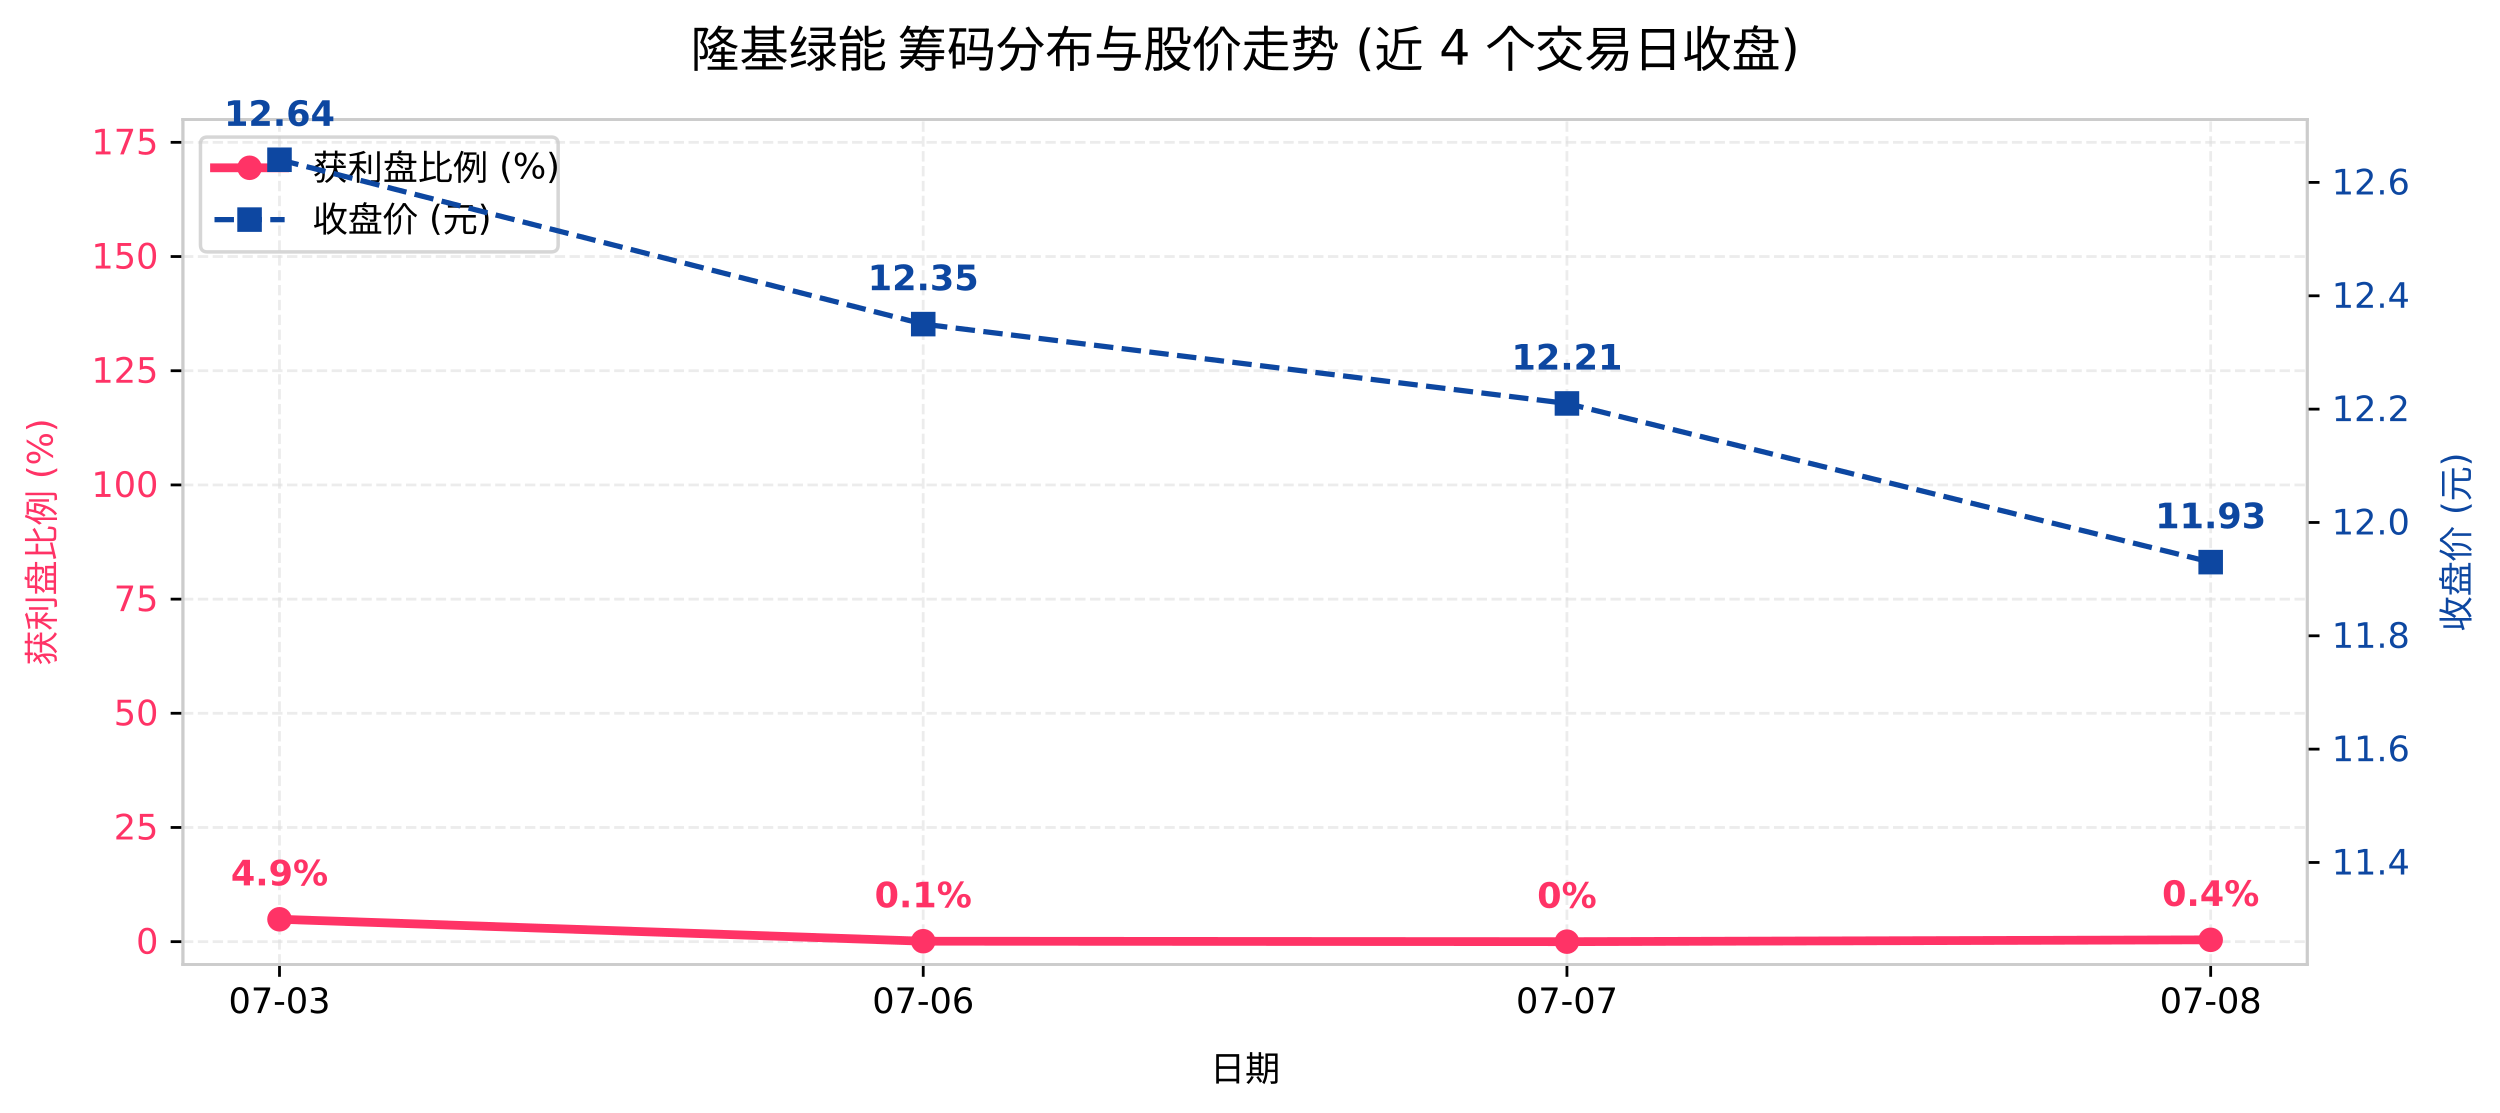
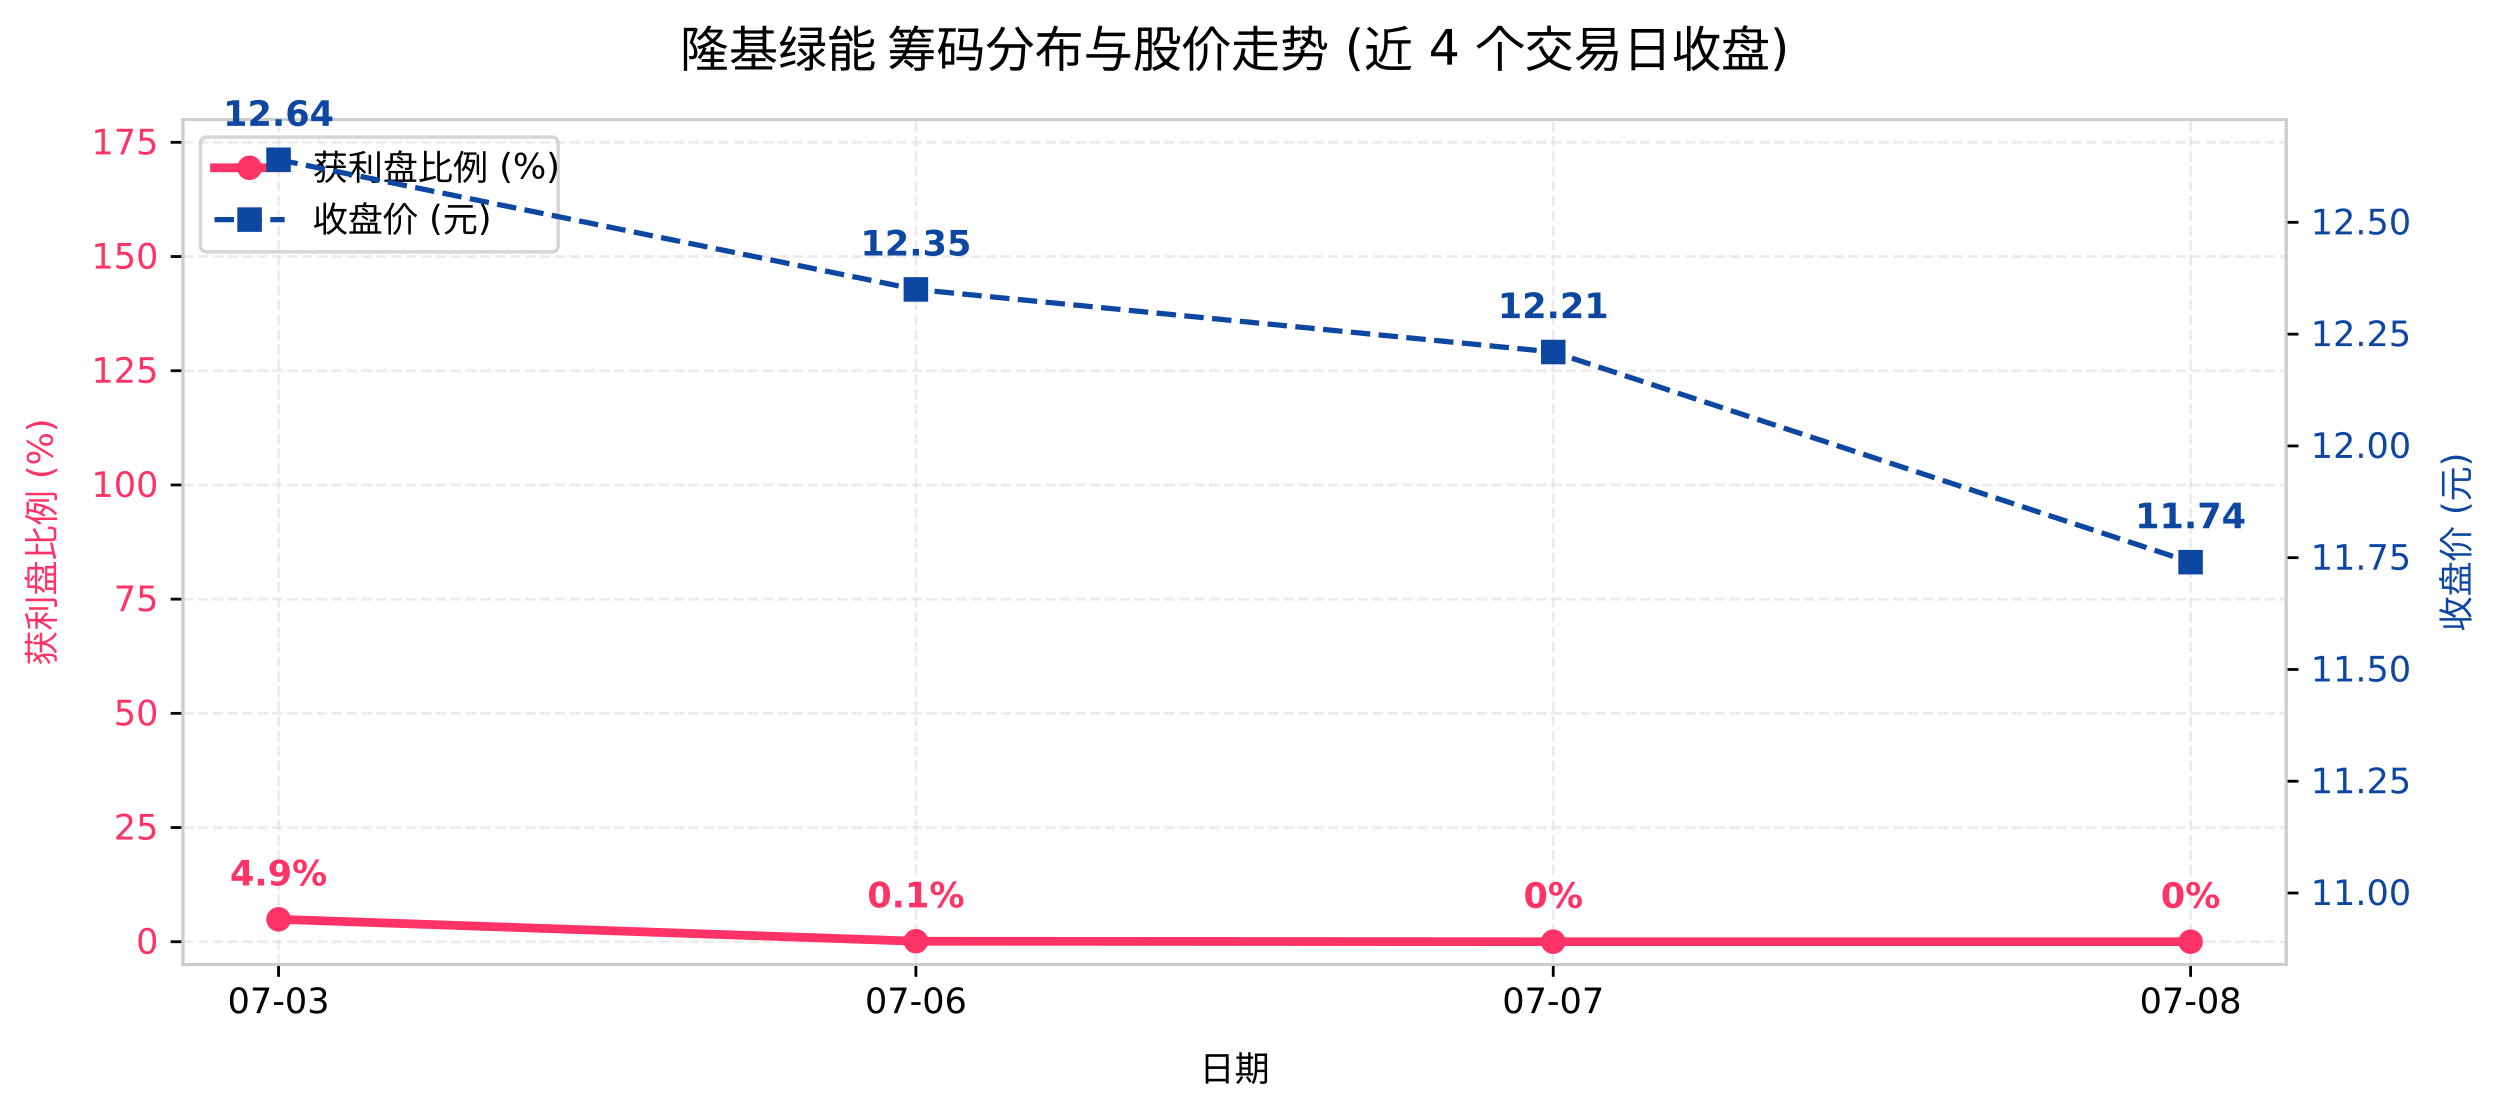
- <svg xmlns="http://www.w3.org/2000/svg" xmlns:xlink="http://www.w3.org/1999/xlink" width="712.848pt" height="317.148pt" viewBox="0 0 712.848 317.148" version="1.1">
+ <svg xmlns="http://www.w3.org/2000/svg" xmlns:xlink="http://www.w3.org/1999/xlink" width="712.815pt" height="317.148pt" viewBox="0 0 712.815 317.148" version="1.1">
  <defs>
    <style type="text/css">*{stroke-linejoin: round; stroke-linecap: butt}</style>
  </defs>
  <g id="figure_1">
    <g id="patch_1">
-       <path d="M 0 317.148  L 712.848 317.148  L 712.848 0  L 0 0  L 0 317.148  z " style="fill: none" />
+       <path d="M 0 317.148  L 712.815 317.148  L 712.815 0  L 0 0  L 0 317.148  z " style="fill: none" />
    </g>
    <g id="axes_1">
      <g id="patch_2">
-         <path d="M 52.163 275.017  L 657.883 275.017  L 657.883 34.08  L 52.163 34.08  L 52.163 275.017  z " style="fill: none" />
+         <path d="M 52.163 275.017  L 651.852 275.017  L 651.852 34.08  L 52.163 34.08  L 52.163 275.017  z " style="fill: none" />
      </g>
      <g id="matplotlib.axis_1">
        <g id="xtick_1">
          <g id="line2d_1">
-             <path d="M 79.695 275.017  L 79.695 34.08  " clip-path="url(#p264b00949a)" style="fill: none; stroke-dasharray: 2.96,1.28; stroke-dashoffset: 0; stroke: #e0e0e0; stroke-opacity: 0.6; stroke-width: 0.8" />
+             <path d="M 79.421 275.017  L 79.421 34.08  " clip-path="url(#pafecf6a39c)" style="fill: none; stroke-dasharray: 2.96,1.28; stroke-dashoffset: 0; stroke: #e0e0e0; stroke-opacity: 0.6; stroke-width: 0.8" />
          </g>
          <g id="line2d_2">
            <defs>
-               <path id="m10f43f8db2" d="M 0 0  L 0 3.5  " style="stroke: #000000; stroke-width: 0.8" />
+               <path id="m0f08e068e1" d="M 0 0  L 0 3.5  " style="stroke: #000000; stroke-width: 0.8" />
            </defs>
            <g>
-               <use xlink:href="#m10f43f8db2" x="79.695" y="275.017" style="stroke: #000000; stroke-width: 0.8" />
+               <use xlink:href="#m0f08e068e1" x="79.421" y="275.017" style="stroke: #000000; stroke-width: 0.8" />
            </g>
          </g>
          <g id="text_1">
-             <text style="font: 10px 'WenQuanYi Zen Hei', 'DejaVu Sans', 'Arial', sans-serif; text-anchor: middle" x="79.695" y="288.873" transform="rotate(-0 79.69523 288.8728)">07-03</text>
+             <text style="font: 10px 'WenQuanYi Zen Hei', 'DejaVu Sans', 'Arial', sans-serif; text-anchor: middle" x="79.421" y="288.873" transform="rotate(-0 79.42114 288.8728)">07-03</text>
          </g>
        </g>
        <g id="xtick_2">
          <g id="line2d_3">
-             <path d="M 263.247 275.017  L 263.247 34.08  " clip-path="url(#p264b00949a)" style="fill: none; stroke-dasharray: 2.96,1.28; stroke-dashoffset: 0; stroke: #e0e0e0; stroke-opacity: 0.6; stroke-width: 0.8" />
+             <path d="M 261.145 275.017  L 261.145 34.08  " clip-path="url(#pafecf6a39c)" style="fill: none; stroke-dasharray: 2.96,1.28; stroke-dashoffset: 0; stroke: #e0e0e0; stroke-opacity: 0.6; stroke-width: 0.8" />
          </g>
          <g id="line2d_4">
            <g>
-               <use xlink:href="#m10f43f8db2" x="263.247" y="275.017" style="stroke: #000000; stroke-width: 0.8" />
+               <use xlink:href="#m0f08e068e1" x="261.145" y="275.017" style="stroke: #000000; stroke-width: 0.8" />
            </g>
          </g>
          <g id="text_2">
-             <text style="font: 10px 'WenQuanYi Zen Hei', 'DejaVu Sans', 'Arial', sans-serif; text-anchor: middle" x="263.247" y="288.873" transform="rotate(-0 263.2467 288.8728)">07-06</text>
+             <text style="font: 10px 'WenQuanYi Zen Hei', 'DejaVu Sans', 'Arial', sans-serif; text-anchor: middle" x="261.145" y="288.873" transform="rotate(-0 261.1454 288.8728)">07-06</text>
          </g>
        </g>
        <g id="xtick_3">
          <g id="line2d_5">
-             <path d="M 446.798 275.017  L 446.798 34.08  " clip-path="url(#p264b00949a)" style="fill: none; stroke-dasharray: 2.96,1.28; stroke-dashoffset: 0; stroke: #e0e0e0; stroke-opacity: 0.6; stroke-width: 0.8" />
+             <path d="M 442.87 275.017  L 442.87 34.08  " clip-path="url(#pafecf6a39c)" style="fill: none; stroke-dasharray: 2.96,1.28; stroke-dashoffset: 0; stroke: #e0e0e0; stroke-opacity: 0.6; stroke-width: 0.8" />
          </g>
          <g id="line2d_6">
            <g>
-               <use xlink:href="#m10f43f8db2" x="446.798" y="275.017" style="stroke: #000000; stroke-width: 0.8" />
+               <use xlink:href="#m0f08e068e1" x="442.87" y="275.017" style="stroke: #000000; stroke-width: 0.8" />
            </g>
          </g>
          <g id="text_3">
-             <text style="font: 10px 'WenQuanYi Zen Hei', 'DejaVu Sans', 'Arial', sans-serif; text-anchor: middle" x="446.798" y="288.873" transform="rotate(-0 446.7983 288.8728)">07-07</text>
+             <text style="font: 10px 'WenQuanYi Zen Hei', 'DejaVu Sans', 'Arial', sans-serif; text-anchor: middle" x="442.87" y="288.873" transform="rotate(-0 442.8696 288.8728)">07-07</text>
          </g>
        </g>
        <g id="xtick_4">
          <g id="line2d_7">
-             <path d="M 630.35 275.017  L 630.35 34.08  " clip-path="url(#p264b00949a)" style="fill: none; stroke-dasharray: 2.96,1.28; stroke-dashoffset: 0; stroke: #e0e0e0; stroke-opacity: 0.6; stroke-width: 0.8" />
+             <path d="M 624.594 275.017  L 624.594 34.08  " clip-path="url(#pafecf6a39c)" style="fill: none; stroke-dasharray: 2.96,1.28; stroke-dashoffset: 0; stroke: #e0e0e0; stroke-opacity: 0.6; stroke-width: 0.8" />
          </g>
          <g id="line2d_8">
            <g>
-               <use xlink:href="#m10f43f8db2" x="630.35" y="275.017" style="stroke: #000000; stroke-width: 0.8" />
+               <use xlink:href="#m0f08e068e1" x="624.594" y="275.017" style="stroke: #000000; stroke-width: 0.8" />
            </g>
          </g>
          <g id="text_4">
-             <text style="font: 10px 'WenQuanYi Zen Hei', 'DejaVu Sans', 'Arial', sans-serif; text-anchor: middle" x="630.35" y="288.873" transform="rotate(-0 630.3498 288.8728)">07-08</text>
+             <text style="font: 10px 'WenQuanYi Zen Hei', 'DejaVu Sans', 'Arial', sans-serif; text-anchor: middle" x="624.594" y="288.873" transform="rotate(-0 624.5939 288.8728)">07-08</text>
          </g>
        </g>
        <g id="text_5">
-           <text style="font: 10px 'WenQuanYi Zen Hei', 'DejaVu Sans', 'Arial', sans-serif; text-anchor: middle" x="355.022" y="308.287" transform="rotate(-0 355.0225 308.2869)">日期</text>
+           <text style="font: 10px 'WenQuanYi Zen Hei', 'DejaVu Sans', 'Arial', sans-serif; text-anchor: middle" x="352.007" y="308.287" transform="rotate(-0 352.0075 308.2869)">日期</text>
        </g>
      </g>
      <g id="matplotlib.axis_2">
        <g id="ytick_1">
          <g id="line2d_9">
-             <path d="M 52.163 268.505  L 657.883 268.505  " clip-path="url(#p264b00949a)" style="fill: none; stroke-dasharray: 2.96,1.28; stroke-dashoffset: 0; stroke: #e0e0e0; stroke-opacity: 0.6; stroke-width: 0.8" />
+             <path d="M 52.163 268.505  L 651.852 268.505  " clip-path="url(#pafecf6a39c)" style="fill: none; stroke-dasharray: 2.96,1.28; stroke-dashoffset: 0; stroke: #e0e0e0; stroke-opacity: 0.6; stroke-width: 0.8" />
          </g>
          <g id="line2d_10">
            <defs>
-               <path id="mbeac94506a" d="M 0 0  L -3.5 0  " style="stroke: #000000; stroke-width: 0.8" />
+               <path id="m5d8b178d28" d="M 0 0  L -3.5 0  " style="stroke: #000000; stroke-width: 0.8" />
            </defs>
            <g>
-               <use xlink:href="#mbeac94506a" x="52.163" y="268.505" style="stroke: #000000; stroke-width: 0.8" />
+               <use xlink:href="#m5d8b178d28" x="52.163" y="268.505" style="stroke: #000000; stroke-width: 0.8" />
            </g>
          </g>
          <g id="text_6">
            <text style="fill: #ff3366; font: 10px 'WenQuanYi Zen Hei', 'DejaVu Sans', 'Arial', sans-serif; text-anchor: end" x="45.163" y="271.933" transform="rotate(-0 45.1625 271.9329)">0</text>
          </g>
        </g>
        <g id="ytick_2">
          <g id="line2d_11">
-             <path d="M 52.163 235.946  L 657.883 235.946  " clip-path="url(#p264b00949a)" style="fill: none; stroke-dasharray: 2.96,1.28; stroke-dashoffset: 0; stroke: #e0e0e0; stroke-opacity: 0.6; stroke-width: 0.8" />
+             <path d="M 52.163 235.946  L 651.852 235.946  " clip-path="url(#pafecf6a39c)" style="fill: none; stroke-dasharray: 2.96,1.28; stroke-dashoffset: 0; stroke: #e0e0e0; stroke-opacity: 0.6; stroke-width: 0.8" />
          </g>
          <g id="line2d_12">
            <g>
-               <use xlink:href="#mbeac94506a" x="52.163" y="235.946" style="stroke: #000000; stroke-width: 0.8" />
+               <use xlink:href="#m5d8b178d28" x="52.163" y="235.946" style="stroke: #000000; stroke-width: 0.8" />
            </g>
          </g>
          <g id="text_7">
            <text style="fill: #ff3366; font: 10px 'WenQuanYi Zen Hei', 'DejaVu Sans', 'Arial', sans-serif; text-anchor: end" x="45.163" y="239.374" transform="rotate(-0 45.1625 239.3739)">25</text>
          </g>
        </g>
        <g id="ytick_3">
          <g id="line2d_13">
-             <path d="M 52.163 203.387  L 657.883 203.387  " clip-path="url(#p264b00949a)" style="fill: none; stroke-dasharray: 2.96,1.28; stroke-dashoffset: 0; stroke: #e0e0e0; stroke-opacity: 0.6; stroke-width: 0.8" />
+             <path d="M 52.163 203.387  L 651.852 203.387  " clip-path="url(#pafecf6a39c)" style="fill: none; stroke-dasharray: 2.96,1.28; stroke-dashoffset: 0; stroke: #e0e0e0; stroke-opacity: 0.6; stroke-width: 0.8" />
          </g>
          <g id="line2d_14">
            <g>
-               <use xlink:href="#mbeac94506a" x="52.163" y="203.387" style="stroke: #000000; stroke-width: 0.8" />
+               <use xlink:href="#m5d8b178d28" x="52.163" y="203.387" style="stroke: #000000; stroke-width: 0.8" />
            </g>
          </g>
          <g id="text_8">
            <text style="fill: #ff3366; font: 10px 'WenQuanYi Zen Hei', 'DejaVu Sans', 'Arial', sans-serif; text-anchor: end" x="45.163" y="206.815" transform="rotate(-0 45.1625 206.815)">50</text>
          </g>
        </g>
        <g id="ytick_4">
          <g id="line2d_15">
-             <path d="M 52.163 170.828  L 657.883 170.828  " clip-path="url(#p264b00949a)" style="fill: none; stroke-dasharray: 2.96,1.28; stroke-dashoffset: 0; stroke: #e0e0e0; stroke-opacity: 0.6; stroke-width: 0.8" />
+             <path d="M 52.163 170.828  L 651.852 170.828  " clip-path="url(#pafecf6a39c)" style="fill: none; stroke-dasharray: 2.96,1.28; stroke-dashoffset: 0; stroke: #e0e0e0; stroke-opacity: 0.6; stroke-width: 0.8" />
          </g>
          <g id="line2d_16">
            <g>
-               <use xlink:href="#mbeac94506a" x="52.163" y="170.828" style="stroke: #000000; stroke-width: 0.8" />
+               <use xlink:href="#m5d8b178d28" x="52.163" y="170.828" style="stroke: #000000; stroke-width: 0.8" />
            </g>
          </g>
          <g id="text_9">
            <text style="fill: #ff3366; font: 10px 'WenQuanYi Zen Hei', 'DejaVu Sans', 'Arial', sans-serif; text-anchor: end" x="45.163" y="174.256" transform="rotate(-0 45.1625 174.256)">75</text>
          </g>
        </g>
        <g id="ytick_5">
          <g id="line2d_17">
-             <path d="M 52.163 138.269  L 657.883 138.269  " clip-path="url(#p264b00949a)" style="fill: none; stroke-dasharray: 2.96,1.28; stroke-dashoffset: 0; stroke: #e0e0e0; stroke-opacity: 0.6; stroke-width: 0.8" />
+             <path d="M 52.163 138.269  L 651.852 138.269  " clip-path="url(#pafecf6a39c)" style="fill: none; stroke-dasharray: 2.96,1.28; stroke-dashoffset: 0; stroke: #e0e0e0; stroke-opacity: 0.6; stroke-width: 0.8" />
          </g>
          <g id="line2d_18">
            <g>
-               <use xlink:href="#mbeac94506a" x="52.163" y="138.269" style="stroke: #000000; stroke-width: 0.8" />
+               <use xlink:href="#m5d8b178d28" x="52.163" y="138.269" style="stroke: #000000; stroke-width: 0.8" />
            </g>
          </g>
          <g id="text_10">
            <text style="fill: #ff3366; font: 10px 'WenQuanYi Zen Hei', 'DejaVu Sans', 'Arial', sans-serif; text-anchor: end" x="45.163" y="141.697" transform="rotate(-0 45.1625 141.6971)">100</text>
          </g>
        </g>
        <g id="ytick_6">
          <g id="line2d_19">
-             <path d="M 52.163 105.71  L 657.883 105.71  " clip-path="url(#p264b00949a)" style="fill: none; stroke-dasharray: 2.96,1.28; stroke-dashoffset: 0; stroke: #e0e0e0; stroke-opacity: 0.6; stroke-width: 0.8" />
+             <path d="M 52.163 105.71  L 651.852 105.71  " clip-path="url(#pafecf6a39c)" style="fill: none; stroke-dasharray: 2.96,1.28; stroke-dashoffset: 0; stroke: #e0e0e0; stroke-opacity: 0.6; stroke-width: 0.8" />
          </g>
          <g id="line2d_20">
            <g>
-               <use xlink:href="#mbeac94506a" x="52.163" y="105.71" style="stroke: #000000; stroke-width: 0.8" />
+               <use xlink:href="#m5d8b178d28" x="52.163" y="105.71" style="stroke: #000000; stroke-width: 0.8" />
            </g>
          </g>
          <g id="text_11">
            <text style="fill: #ff3366; font: 10px 'WenQuanYi Zen Hei', 'DejaVu Sans', 'Arial', sans-serif; text-anchor: end" x="45.163" y="109.138" transform="rotate(-0 45.1625 109.1381)">125</text>
          </g>
        </g>
        <g id="ytick_7">
          <g id="line2d_21">
-             <path d="M 52.163 73.151  L 657.883 73.151  " clip-path="url(#p264b00949a)" style="fill: none; stroke-dasharray: 2.96,1.28; stroke-dashoffset: 0; stroke: #e0e0e0; stroke-opacity: 0.6; stroke-width: 0.8" />
+             <path d="M 52.163 73.151  L 651.852 73.151  " clip-path="url(#pafecf6a39c)" style="fill: none; stroke-dasharray: 2.96,1.28; stroke-dashoffset: 0; stroke: #e0e0e0; stroke-opacity: 0.6; stroke-width: 0.8" />
          </g>
          <g id="line2d_22">
            <g>
-               <use xlink:href="#mbeac94506a" x="52.163" y="73.151" style="stroke: #000000; stroke-width: 0.8" />
+               <use xlink:href="#m5d8b178d28" x="52.163" y="73.151" style="stroke: #000000; stroke-width: 0.8" />
            </g>
          </g>
          <g id="text_12">
            <text style="fill: #ff3366; font: 10px 'WenQuanYi Zen Hei', 'DejaVu Sans', 'Arial', sans-serif; text-anchor: end" x="45.163" y="76.579" transform="rotate(-0 45.1625 76.57918)">150</text>
          </g>
        </g>
        <g id="ytick_8">
          <g id="line2d_23">
-             <path d="M 52.163 40.592  L 657.883 40.592  " clip-path="url(#p264b00949a)" style="fill: none; stroke-dasharray: 2.96,1.28; stroke-dashoffset: 0; stroke: #e0e0e0; stroke-opacity: 0.6; stroke-width: 0.8" />
+             <path d="M 52.163 40.592  L 651.852 40.592  " clip-path="url(#pafecf6a39c)" style="fill: none; stroke-dasharray: 2.96,1.28; stroke-dashoffset: 0; stroke: #e0e0e0; stroke-opacity: 0.6; stroke-width: 0.8" />
          </g>
          <g id="line2d_24">
            <g>
-               <use xlink:href="#mbeac94506a" x="52.163" y="40.592" style="stroke: #000000; stroke-width: 0.8" />
+               <use xlink:href="#m5d8b178d28" x="52.163" y="40.592" style="stroke: #000000; stroke-width: 0.8" />
            </g>
          </g>
          <g id="text_13">
            <text style="fill: #ff3366; font: 10px 'WenQuanYi Zen Hei', 'DejaVu Sans', 'Arial', sans-serif; text-anchor: end" x="45.163" y="44.02" transform="rotate(-0 45.1625 44.02023)">175</text>
          </g>
        </g>
        <g id="text_14">
          <text style="fill: #ff3366; font: 10px 'WenQuanYi Zen Hei', 'DejaVu Sans', 'Arial', sans-serif; text-anchor: middle" x="15.463" y="154.548" transform="rotate(-90 15.4625 154.5484)">获利盘比例 (%)</text>
        </g>
      </g>
      <g id="line2d_25">
-         <path d="M 79.695 262.123  L 263.247 268.375  L 446.798 268.505  L 630.35 267.984  " clip-path="url(#p264b00949a)" style="fill: none; stroke: #ff3366; stroke-width: 2.5; stroke-linecap: square" />
+         <path d="M 79.421 262.123  L 261.145 268.375  L 442.87 268.505  L 624.594 268.505  " clip-path="url(#pafecf6a39c)" style="fill: none; stroke: #ff3366; stroke-width: 2.5; stroke-linecap: square" />
        <defs>
-           <path id="m38382d16fa" d="M 0 3  C 0.796 3 1.559 2.684 2.121 2.121  C 2.684 1.559 3 0.796 3 0  C 3 -0.796 2.684 -1.559 2.121 -2.121  C 1.559 -2.684 0.796 -3 0 -3  C -0.796 -3 -1.559 -2.684 -2.121 -2.121  C -2.684 -1.559 -3 -0.796 -3 0  C -3 0.796 -2.684 1.559 -2.121 2.121  C -1.559 2.684 -0.796 3 0 3  z " style="stroke: #ff3366" />
+           <path id="m7a0a4cba92" d="M 0 3  C 0.796 3 1.559 2.684 2.121 2.121  C 2.684 1.559 3 0.796 3 0  C 3 -0.796 2.684 -1.559 2.121 -2.121  C 1.559 -2.684 0.796 -3 0 -3  C -0.796 -3 -1.559 -2.684 -2.121 -2.121  C -2.684 -1.559 -3 -0.796 -3 0  C -3 0.796 -2.684 1.559 -2.121 2.121  C -1.559 2.684 -0.796 3 0 3  z " style="stroke: #ff3366" />
        </defs>
-         <g clip-path="url(#p264b00949a)">
-           <use xlink:href="#m38382d16fa" x="79.695" y="262.123" style="fill: #ff3366; stroke: #ff3366" />
-           <use xlink:href="#m38382d16fa" x="263.247" y="268.375" style="fill: #ff3366; stroke: #ff3366" />
-           <use xlink:href="#m38382d16fa" x="446.798" y="268.505" style="fill: #ff3366; stroke: #ff3366" />
-           <use xlink:href="#m38382d16fa" x="630.35" y="267.984" style="fill: #ff3366; stroke: #ff3366" />
+         <g clip-path="url(#pafecf6a39c)">
+           <use xlink:href="#m7a0a4cba92" x="79.421" y="262.123" style="fill: #ff3366; stroke: #ff3366" />
+           <use xlink:href="#m7a0a4cba92" x="261.145" y="268.375" style="fill: #ff3366; stroke: #ff3366" />
+           <use xlink:href="#m7a0a4cba92" x="442.87" y="268.505" style="fill: #ff3366; stroke: #ff3366" />
+           <use xlink:href="#m7a0a4cba92" x="624.594" y="268.505" style="fill: #ff3366; stroke: #ff3366" />
        </g>
      </g>
      <g id="patch_3">
        <path d="M 52.163 275.017  L 52.163 34.08  " style="fill: none; stroke: #cccccc; stroke-width: 0.8; stroke-linejoin: miter; stroke-linecap: square" />
      </g>
      <g id="patch_4">
-         <path d="M 657.883 275.017  L 657.883 34.08  " style="fill: none; stroke: #cccccc; stroke-width: 0.8; stroke-linejoin: miter; stroke-linecap: square" />
+         <path d="M 651.852 275.017  L 651.852 34.08  " style="fill: none; stroke: #cccccc; stroke-width: 0.8; stroke-linejoin: miter; stroke-linecap: square" />
      </g>
      <g id="patch_5">
-         <path d="M 52.163 275.017  L 657.883 275.017  " style="fill: none; stroke: #cccccc; stroke-width: 0.8; stroke-linejoin: miter; stroke-linecap: square" />
+         <path d="M 52.163 275.017  L 651.852 275.017  " style="fill: none; stroke: #cccccc; stroke-width: 0.8; stroke-linejoin: miter; stroke-linecap: square" />
      </g>
      <g id="patch_6">
-         <path d="M 52.163 34.08  L 657.883 34.08  " style="fill: none; stroke: #cccccc; stroke-width: 0.8; stroke-linejoin: miter; stroke-linecap: square" />
+         <path d="M 52.163 34.08  L 651.852 34.08  " style="fill: none; stroke: #cccccc; stroke-width: 0.8; stroke-linejoin: miter; stroke-linecap: square" />
      </g>
      <g id="text_15">
-         <text style="fill: #ff3366; font: 700 10px 'WenQuanYi Zen Hei', 'DejaVu Sans', 'Arial', sans-serif; text-anchor: middle" x="79.695" y="252.462" transform="rotate(-0 79.69523 252.4623)">4.9%</text>
+         <text style="fill: #ff3366; font: 700 10px 'WenQuanYi Zen Hei', 'DejaVu Sans', 'Arial', sans-serif; text-anchor: middle" x="79.421" y="252.462" transform="rotate(-0 79.42114 252.4623)">4.9%</text>
      </g>
      <g id="text_16">
-         <text style="fill: #ff3366; font: 700 10px 'WenQuanYi Zen Hei', 'DejaVu Sans', 'Arial', sans-serif; text-anchor: middle" x="263.247" y="258.714" transform="rotate(-0 263.2467 258.7136)">0.1%</text>
+         <text style="fill: #ff3366; font: 700 10px 'WenQuanYi Zen Hei', 'DejaVu Sans', 'Arial', sans-serif; text-anchor: middle" x="261.145" y="258.714" transform="rotate(-0 261.1454 258.7136)">0.1%</text>
      </g>
      <g id="text_17">
-         <text style="fill: #ff3366; font: 700 10px 'WenQuanYi Zen Hei', 'DejaVu Sans', 'Arial', sans-serif; text-anchor: middle" x="446.798" y="258.844" transform="rotate(-0 446.7983 258.8438)">0%</text>
+         <text style="fill: #ff3366; font: 700 10px 'WenQuanYi Zen Hei', 'DejaVu Sans', 'Arial', sans-serif; text-anchor: middle" x="442.87" y="258.844" transform="rotate(-0 442.8696 258.8438)">0%</text>
      </g>
      <g id="text_18">
-         <text style="fill: #ff3366; font: 700 10px 'WenQuanYi Zen Hei', 'DejaVu Sans', 'Arial', sans-serif; text-anchor: middle" x="630.35" y="258.323" transform="rotate(-0 630.3498 258.3229)">0.4%</text>
+         <text style="fill: #ff3366; font: 700 10px 'WenQuanYi Zen Hei', 'DejaVu Sans', 'Arial', sans-serif; text-anchor: middle" x="624.594" y="258.844" transform="rotate(-0 624.5939 258.8438)">0%</text>
      </g>
      <g id="legend_1">
        <g id="patch_7">
          <path d="M 59.163 71.829  L 157.15 71.829  Q 159.15 71.829 159.15 69.829  L 159.15 41.08  Q 159.15 39.08 157.15 39.08  L 59.163 39.08  Q 57.163 39.08 57.163 41.08  L 57.163 69.829  Q 57.163 71.829 59.163 71.829  L 59.163 71.829  z " style="fill: none; opacity: 0.8; stroke: #cccccc; stroke-linejoin: miter" />
        </g>
        <g id="line2d_26">
          <path d="M 61.163 47.843  L 71.162 47.843  L 81.162 47.843  " style="fill: none; stroke: #ff3366; stroke-width: 2.5; stroke-linecap: square" />
          <g>
-             <use xlink:href="#m38382d16fa" x="71.162" y="47.843" style="fill: #ff3366; stroke: #ff3366" />
+             <use xlink:href="#m7a0a4cba92" x="71.162" y="47.843" style="fill: #ff3366; stroke: #ff3366" />
          </g>
        </g>
        <g id="text_19">
          <text style="font: 10px 'WenQuanYi Zen Hei', 'DejaVu Sans', 'Arial', sans-serif; text-anchor: start" x="89.162" y="51.343" transform="rotate(-0 89.1625 51.34281)">获利盘比例 (%)</text>
        </g>
        <g id="line2d_27">
          <path d="M 61.163 62.619  L 71.162 62.619  L 81.162 62.619  " style="fill: none; stroke-dasharray: 5.55,2.4; stroke-dashoffset: 0; stroke: #0d47a1; stroke-width: 1.5" />
          <defs>
-             <path id="mae15eeb3a0" d="M -3 3  L 3 3  L 3 -3  L -3 -3  z " style="stroke: #0d47a1; stroke-linejoin: miter" />
+             <path id="mbb3e58e23d" d="M -3 3  L 3 3  L 3 -3  L -3 -3  z " style="stroke: #0d47a1; stroke-linejoin: miter" />
          </defs>
          <g>
-             <use xlink:href="#mae15eeb3a0" x="71.162" y="62.619" style="fill: #0d47a1; stroke: #0d47a1; stroke-linejoin: miter" />
+             <use xlink:href="#mbb3e58e23d" x="71.162" y="62.619" style="fill: #0d47a1; stroke: #0d47a1; stroke-linejoin: miter" />
          </g>
        </g>
        <g id="text_20">
          <text style="font: 10px 'WenQuanYi Zen Hei', 'DejaVu Sans', 'Arial', sans-serif; text-anchor: start" x="89.162" y="66.119" transform="rotate(-0 89.1625 66.11938)">收盘价 (元)</text>
        </g>
      </g>
    </g>
    <g id="axes_2">
      <g id="matplotlib.axis_3">
        <g id="ytick_9">
          <g id="line2d_28">
            <defs>
-               <path id="m9c6695fe6e" d="M 0 0  L 3.5 0  " style="stroke: #000000; stroke-width: 0.8" />
+               <path id="m7937b5bbc3" d="M 0 0  L 3.5 0  " style="stroke: #000000; stroke-width: 0.8" />
            </defs>
            <g>
-               <use xlink:href="#m9c6695fe6e" x="657.883" y="245.93" style="stroke: #000000; stroke-width: 0.8" />
+               <use xlink:href="#m7937b5bbc3" x="651.852" y="254.62" style="stroke: #000000; stroke-width: 0.8" />
            </g>
          </g>
          <g id="text_21">
-             <text style="fill: #0d47a1; font: 10px 'WenQuanYi Zen Hei', 'DejaVu Sans', 'Arial', sans-serif; text-anchor: start" x="664.883" y="249.358" transform="rotate(-0 664.8825 249.3578)">11.4</text>
+             <text style="fill: #0d47a1; font: 10px 'WenQuanYi Zen Hei', 'DejaVu Sans', 'Arial', sans-serif; text-anchor: start" x="658.852" y="258.048" transform="rotate(-0 658.8525 258.048)">11.00</text>
          </g>
        </g>
        <g id="ytick_10">
          <g id="line2d_29">
            <g>
-               <use xlink:href="#m9c6695fe6e" x="657.883" y="213.611" style="stroke: #000000; stroke-width: 0.8" />
+               <use xlink:href="#m7937b5bbc3" x="651.852" y="222.75" style="stroke: #000000; stroke-width: 0.8" />
            </g>
          </g>
          <g id="text_22">
-             <text style="fill: #0d47a1; font: 10px 'WenQuanYi Zen Hei', 'DejaVu Sans', 'Arial', sans-serif; text-anchor: start" x="664.883" y="217.039" transform="rotate(-0 664.8825 217.0391)">11.6</text>
+             <text style="fill: #0d47a1; font: 10px 'WenQuanYi Zen Hei', 'DejaVu Sans', 'Arial', sans-serif; text-anchor: start" x="658.852" y="226.178" transform="rotate(-0 658.8525 226.1781)">11.25</text>
          </g>
        </g>
        <g id="ytick_11">
          <g id="line2d_30">
            <g>
-               <use xlink:href="#m9c6695fe6e" x="657.883" y="181.292" style="stroke: #000000; stroke-width: 0.8" />
+               <use xlink:href="#m7937b5bbc3" x="651.852" y="190.88" style="stroke: #000000; stroke-width: 0.8" />
            </g>
          </g>
          <g id="text_23">
-             <text style="fill: #0d47a1; font: 10px 'WenQuanYi Zen Hei', 'DejaVu Sans', 'Arial', sans-serif; text-anchor: start" x="664.883" y="184.72" transform="rotate(-0 664.8825 184.7203)">11.8</text>
+             <text style="fill: #0d47a1; font: 10px 'WenQuanYi Zen Hei', 'DejaVu Sans', 'Arial', sans-serif; text-anchor: start" x="658.852" y="194.308" transform="rotate(-0 658.8525 194.3082)">11.50</text>
          </g>
        </g>
        <g id="ytick_12">
          <g id="line2d_31">
            <g>
-               <use xlink:href="#m9c6695fe6e" x="657.883" y="148.973" style="stroke: #000000; stroke-width: 0.8" />
+               <use xlink:href="#m7937b5bbc3" x="651.852" y="159.01" style="stroke: #000000; stroke-width: 0.8" />
            </g>
          </g>
          <g id="text_24">
-             <text style="fill: #0d47a1; font: 10px 'WenQuanYi Zen Hei', 'DejaVu Sans', 'Arial', sans-serif; text-anchor: start" x="664.883" y="152.402" transform="rotate(-0 664.8825 152.4016)">12.0</text>
+             <text style="fill: #0d47a1; font: 10px 'WenQuanYi Zen Hei', 'DejaVu Sans', 'Arial', sans-serif; text-anchor: start" x="658.852" y="162.438" transform="rotate(-0 658.8525 162.4383)">11.75</text>
          </g>
        </g>
        <g id="ytick_13">
          <g id="line2d_32">
            <g>
-               <use xlink:href="#m9c6695fe6e" x="657.883" y="116.655" style="stroke: #000000; stroke-width: 0.8" />
+               <use xlink:href="#m7937b5bbc3" x="651.852" y="127.14" style="stroke: #000000; stroke-width: 0.8" />
            </g>
          </g>
          <g id="text_25">
-             <text style="fill: #0d47a1; font: 10px 'WenQuanYi Zen Hei', 'DejaVu Sans', 'Arial', sans-serif; text-anchor: start" x="664.883" y="120.083" transform="rotate(-0 664.8825 120.0828)">12.2</text>
+             <text style="fill: #0d47a1; font: 10px 'WenQuanYi Zen Hei', 'DejaVu Sans', 'Arial', sans-serif; text-anchor: start" x="658.852" y="130.568" transform="rotate(-0 658.8525 130.5685)">12.00</text>
          </g>
        </g>
        <g id="ytick_14">
          <g id="line2d_33">
            <g>
-               <use xlink:href="#m9c6695fe6e" x="657.883" y="84.336" style="stroke: #000000; stroke-width: 0.8" />
+               <use xlink:href="#m7937b5bbc3" x="651.852" y="95.27" style="stroke: #000000; stroke-width: 0.8" />
            </g>
          </g>
          <g id="text_26">
-             <text style="fill: #0d47a1; font: 10px 'WenQuanYi Zen Hei', 'DejaVu Sans', 'Arial', sans-serif; text-anchor: start" x="664.883" y="87.764" transform="rotate(-0 664.8825 87.76409)">12.4</text>
+             <text style="fill: #0d47a1; font: 10px 'WenQuanYi Zen Hei', 'DejaVu Sans', 'Arial', sans-serif; text-anchor: start" x="658.852" y="98.699" transform="rotate(-0 658.8525 98.6986)">12.25</text>
          </g>
        </g>
        <g id="ytick_15">
          <g id="line2d_34">
            <g>
-               <use xlink:href="#m9c6695fe6e" x="657.883" y="52.017" style="stroke: #000000; stroke-width: 0.8" />
+               <use xlink:href="#m7937b5bbc3" x="651.852" y="63.401" style="stroke: #000000; stroke-width: 0.8" />
            </g>
          </g>
          <g id="text_27">
-             <text style="fill: #0d47a1; font: 10px 'WenQuanYi Zen Hei', 'DejaVu Sans', 'Arial', sans-serif; text-anchor: start" x="664.883" y="55.445" transform="rotate(-0 664.8825 55.44534)">12.6</text>
+             <text style="fill: #0d47a1; font: 10px 'WenQuanYi Zen Hei', 'DejaVu Sans', 'Arial', sans-serif; text-anchor: start" x="658.852" y="66.829" transform="rotate(-0 658.8525 66.82872)">12.50</text>
          </g>
        </g>
        <g id="text_28">
-           <text style="fill: #0d47a1; font: 10px 'WenQuanYi Zen Hei', 'DejaVu Sans', 'Arial', sans-serif; text-anchor: middle" x="703.939" y="154.548" transform="rotate(-90 703.9388 154.5484)">收盘价 (元)</text>
+           <text style="fill: #0d47a1; font: 10px 'WenQuanYi Zen Hei', 'DejaVu Sans', 'Arial', sans-serif; text-anchor: middle" x="703.906" y="154.548" transform="rotate(-90 703.9056 154.5484)">收盘价 (元)</text>
        </g>
      </g>
      <g id="line2d_35">
-         <path d="M 79.695 45.553  L 263.247 92.416  L 446.798 115.039  L 630.35 160.285  " clip-path="url(#p264b00949a)" style="fill: none; stroke-dasharray: 5.55,2.4; stroke-dashoffset: 0; stroke: #0d47a1; stroke-width: 1.5" />
-         <g clip-path="url(#p264b00949a)">
-           <use xlink:href="#mae15eeb3a0" x="79.695" y="45.553" style="fill: #0d47a1; stroke: #0d47a1; stroke-linejoin: miter" />
-           <use xlink:href="#mae15eeb3a0" x="263.247" y="92.416" style="fill: #0d47a1; stroke: #0d47a1; stroke-linejoin: miter" />
-           <use xlink:href="#mae15eeb3a0" x="446.798" y="115.039" style="fill: #0d47a1; stroke: #0d47a1; stroke-linejoin: miter" />
-           <use xlink:href="#mae15eeb3a0" x="630.35" y="160.285" style="fill: #0d47a1; stroke: #0d47a1; stroke-linejoin: miter" />
+         <path d="M 79.421 45.553  L 261.145 82.523  L 442.87 100.37  L 624.594 160.285  " clip-path="url(#pafecf6a39c)" style="fill: none; stroke-dasharray: 5.55,2.4; stroke-dashoffset: 0; stroke: #0d47a1; stroke-width: 1.5" />
+         <g clip-path="url(#pafecf6a39c)">
+           <use xlink:href="#mbb3e58e23d" x="79.421" y="45.553" style="fill: #0d47a1; stroke: #0d47a1; stroke-linejoin: miter" />
+           <use xlink:href="#mbb3e58e23d" x="261.145" y="82.523" style="fill: #0d47a1; stroke: #0d47a1; stroke-linejoin: miter" />
+           <use xlink:href="#mbb3e58e23d" x="442.87" y="100.37" style="fill: #0d47a1; stroke: #0d47a1; stroke-linejoin: miter" />
+           <use xlink:href="#mbb3e58e23d" x="624.594" y="160.285" style="fill: #0d47a1; stroke: #0d47a1; stroke-linejoin: miter" />
        </g>
      </g>
      <g id="patch_8">
        <path d="M 52.163 275.017  L 52.163 34.08  " style="fill: none; stroke: #cccccc; stroke-width: 0.8; stroke-linejoin: miter; stroke-linecap: square" />
      </g>
      <g id="patch_9">
-         <path d="M 657.883 275.017  L 657.883 34.08  " style="fill: none; stroke: #cccccc; stroke-width: 0.8; stroke-linejoin: miter; stroke-linecap: square" />
+         <path d="M 651.852 275.017  L 651.852 34.08  " style="fill: none; stroke: #cccccc; stroke-width: 0.8; stroke-linejoin: miter; stroke-linecap: square" />
      </g>
      <g id="patch_10">
-         <path d="M 52.163 275.017  L 657.883 275.017  " style="fill: none; stroke: #cccccc; stroke-width: 0.8; stroke-linejoin: miter; stroke-linecap: square" />
+         <path d="M 52.163 275.017  L 651.852 275.017  " style="fill: none; stroke: #cccccc; stroke-width: 0.8; stroke-linejoin: miter; stroke-linecap: square" />
      </g>
      <g id="patch_11">
-         <path d="M 52.163 34.08  L 657.883 34.08  " style="fill: none; stroke: #cccccc; stroke-width: 0.8; stroke-linejoin: miter; stroke-linecap: square" />
+         <path d="M 52.163 34.08  L 651.852 34.08  " style="fill: none; stroke: #cccccc; stroke-width: 0.8; stroke-linejoin: miter; stroke-linecap: square" />
      </g>
      <g id="text_29">
-         <text style="fill: #0d47a1; font: 700 10px 'WenQuanYi Zen Hei', 'DejaVu Sans', 'Arial', sans-serif; text-anchor: middle" x="79.695" y="35.893" transform="rotate(-0 79.69523 35.89253)">12.64</text>
+         <text style="fill: #0d47a1; font: 700 10px 'WenQuanYi Zen Hei', 'DejaVu Sans', 'Arial', sans-serif; text-anchor: middle" x="79.421" y="35.893" transform="rotate(-0 79.42114 35.89253)">12.64</text>
      </g>
      <g id="text_30">
-         <text style="fill: #0d47a1; font: 700 10px 'WenQuanYi Zen Hei', 'DejaVu Sans', 'Arial', sans-serif; text-anchor: middle" x="263.247" y="82.755" transform="rotate(-0 263.2467 82.75471)">12.35</text>
+         <text style="fill: #0d47a1; font: 700 10px 'WenQuanYi Zen Hei', 'DejaVu Sans', 'Arial', sans-serif; text-anchor: middle" x="261.145" y="72.862" transform="rotate(-0 261.1454 72.86158)">12.35</text>
      </g>
      <g id="text_31">
-         <text style="fill: #0d47a1; font: 700 10px 'WenQuanYi Zen Hei', 'DejaVu Sans', 'Arial', sans-serif; text-anchor: middle" x="446.798" y="105.378" transform="rotate(-0 446.7983 105.3778)">12.21</text>
+         <text style="fill: #0d47a1; font: 700 10px 'WenQuanYi Zen Hei', 'DejaVu Sans', 'Arial', sans-serif; text-anchor: middle" x="442.87" y="90.709" transform="rotate(-0 442.8696 90.70871)">12.21</text>
      </g>
      <g id="text_32">
-         <text style="fill: #0d47a1; font: 700 10px 'WenQuanYi Zen Hei', 'DejaVu Sans', 'Arial', sans-serif; text-anchor: middle" x="630.35" y="150.624" transform="rotate(-0 630.3498 150.6241)">11.93</text>
+         <text style="fill: #0d47a1; font: 700 10px 'WenQuanYi Zen Hei', 'DejaVu Sans', 'Arial', sans-serif; text-anchor: middle" x="624.594" y="150.624" transform="rotate(-0 624.5939 150.6241)">11.74</text>
      </g>
      <g id="text_33">
-         <text style="font: 14px 'WenQuanYi Zen Hei', 'DejaVu Sans', 'Arial', sans-serif; text-anchor: middle" x="355.022" y="19.08" transform="rotate(-0 355.0225 19.08031)">隆基绿能 筹码分布与股价走势 (近 4 个交易日收盘)</text>
+         <text style="font: 14px 'WenQuanYi Zen Hei', 'DejaVu Sans', 'Arial', sans-serif; text-anchor: middle" x="352.007" y="19.08" transform="rotate(-0 352.0075 19.08031)">隆基绿能 筹码分布与股价走势 (近 4 个交易日收盘)</text>
      </g>
    </g>
  </g>
  <defs>
-     <clipPath id="p264b00949a">
-       <rect x="52.163" y="34.08" width="605.72" height="240.936" />
+     <clipPath id="pafecf6a39c">
+       <rect x="52.163" y="34.08" width="599.69" height="240.936" />
    </clipPath>
  </defs>
</svg>
